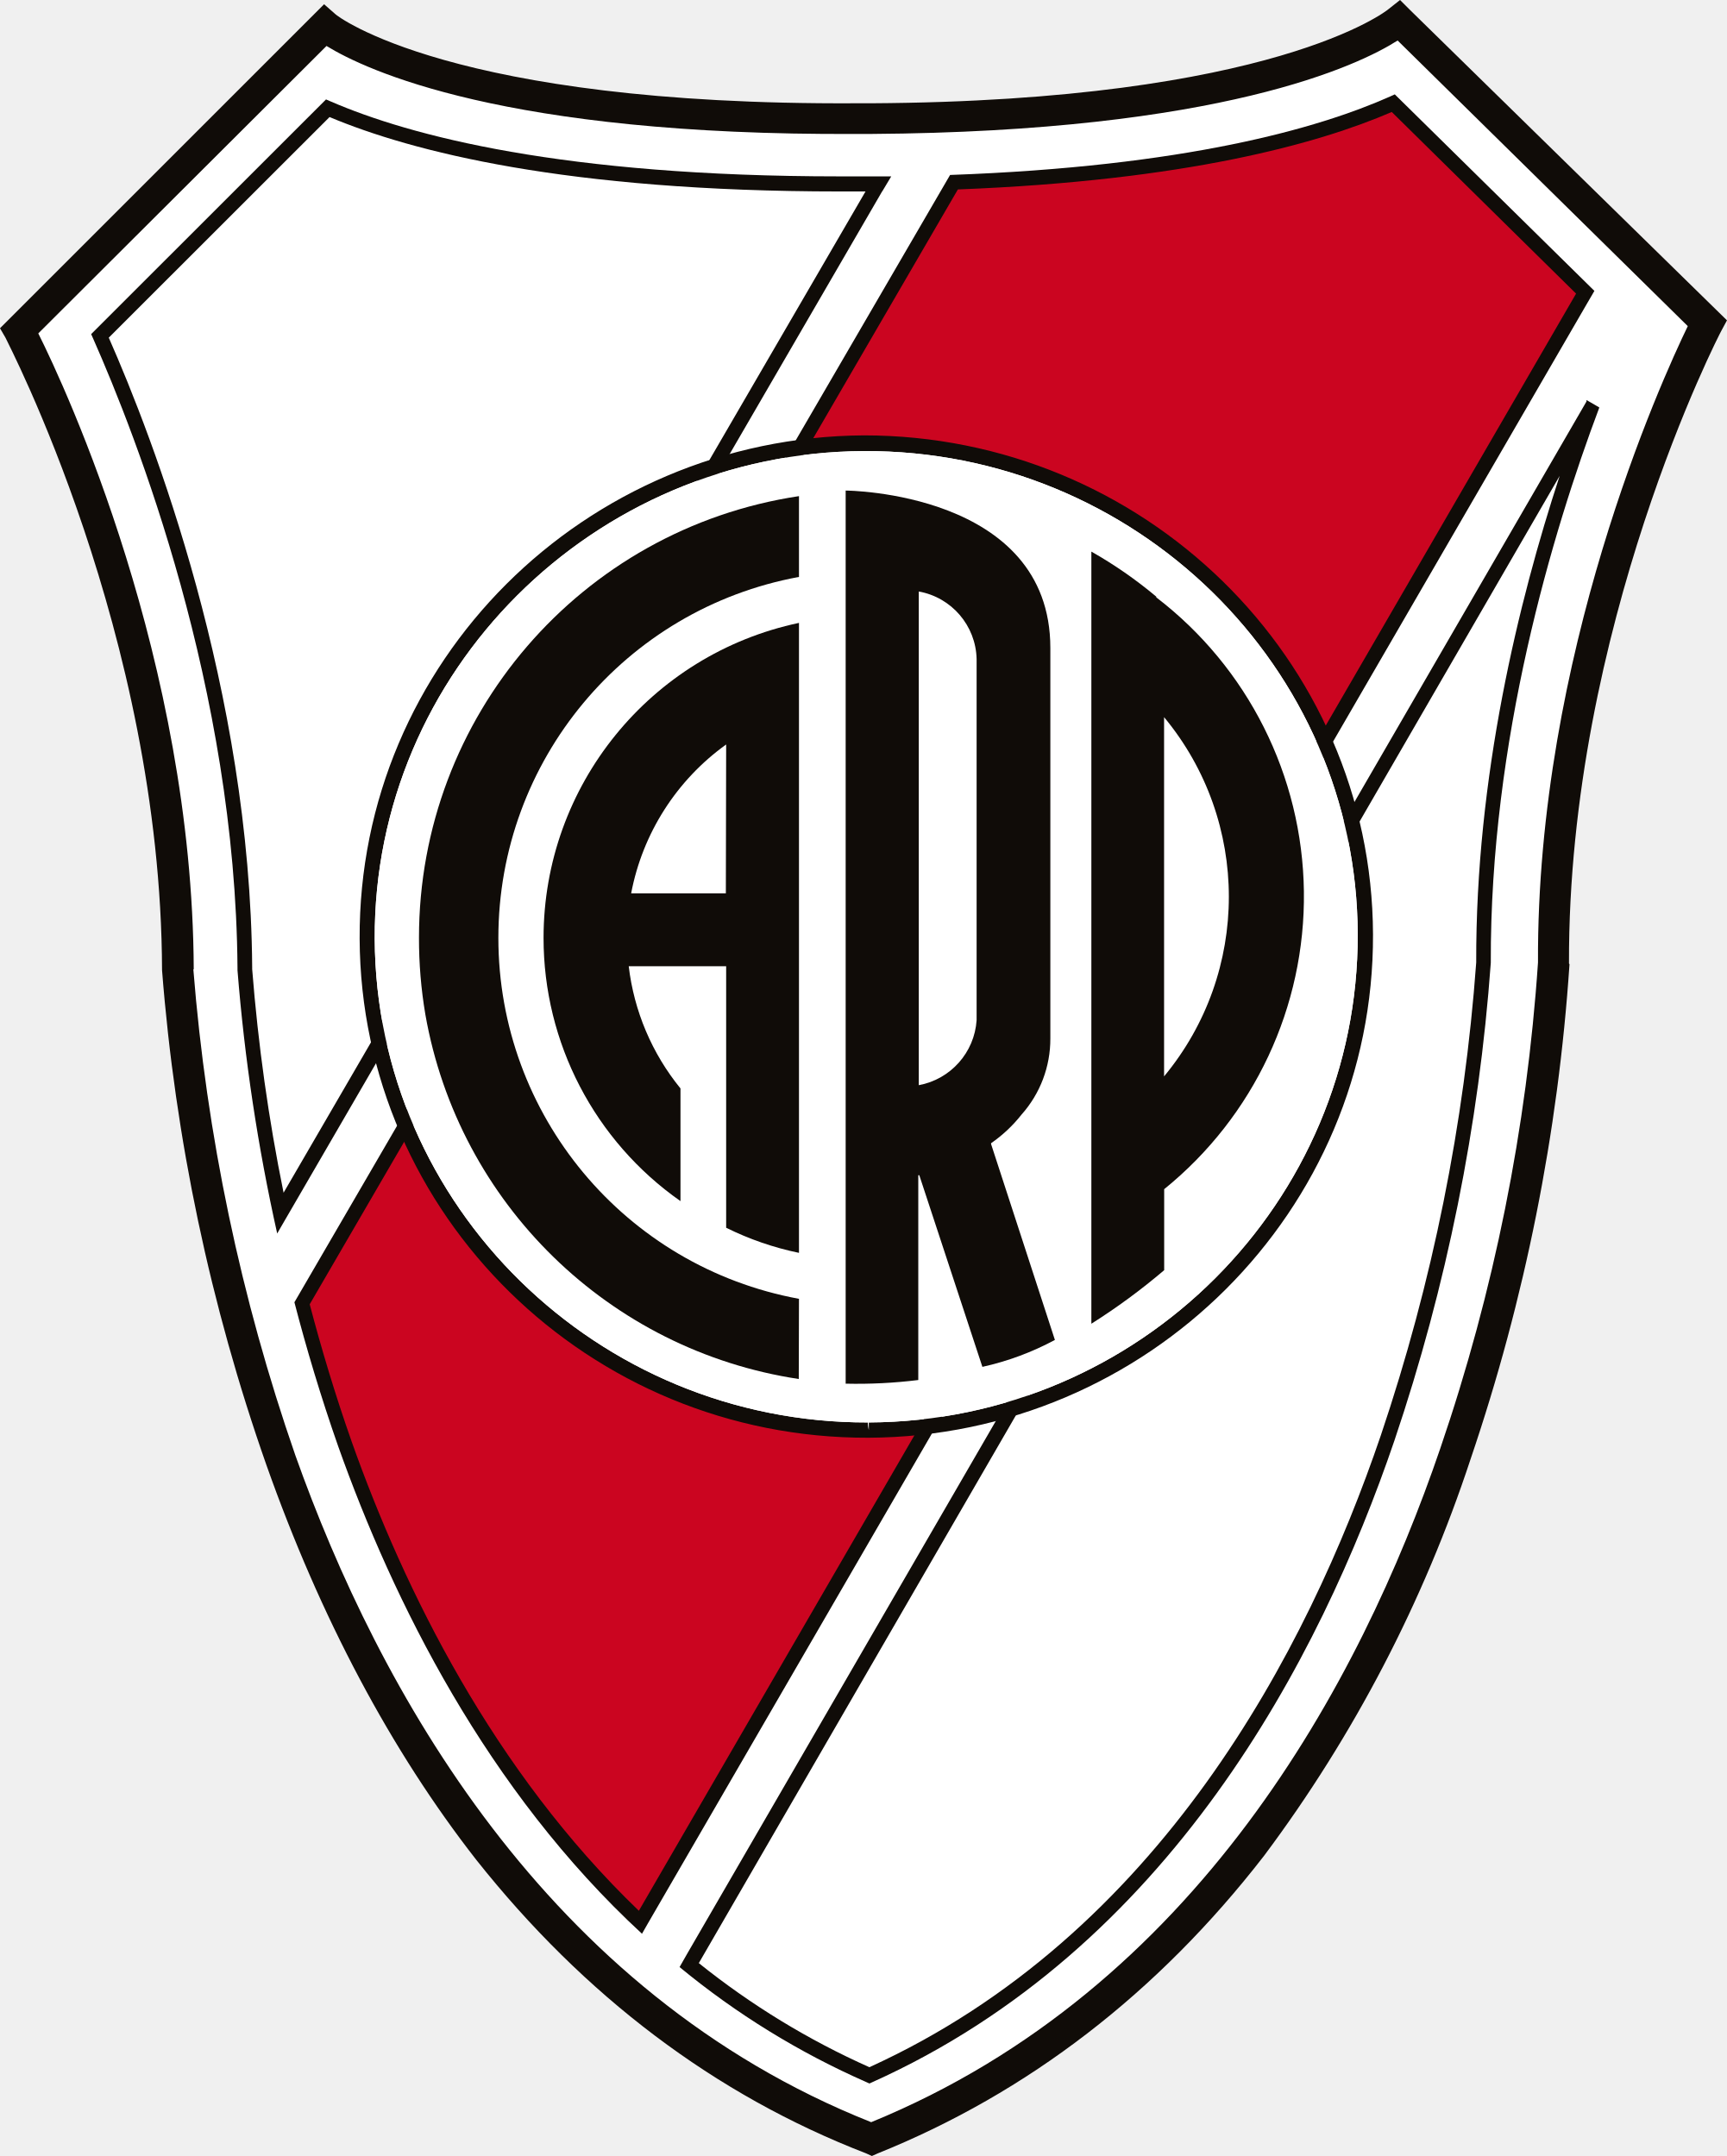
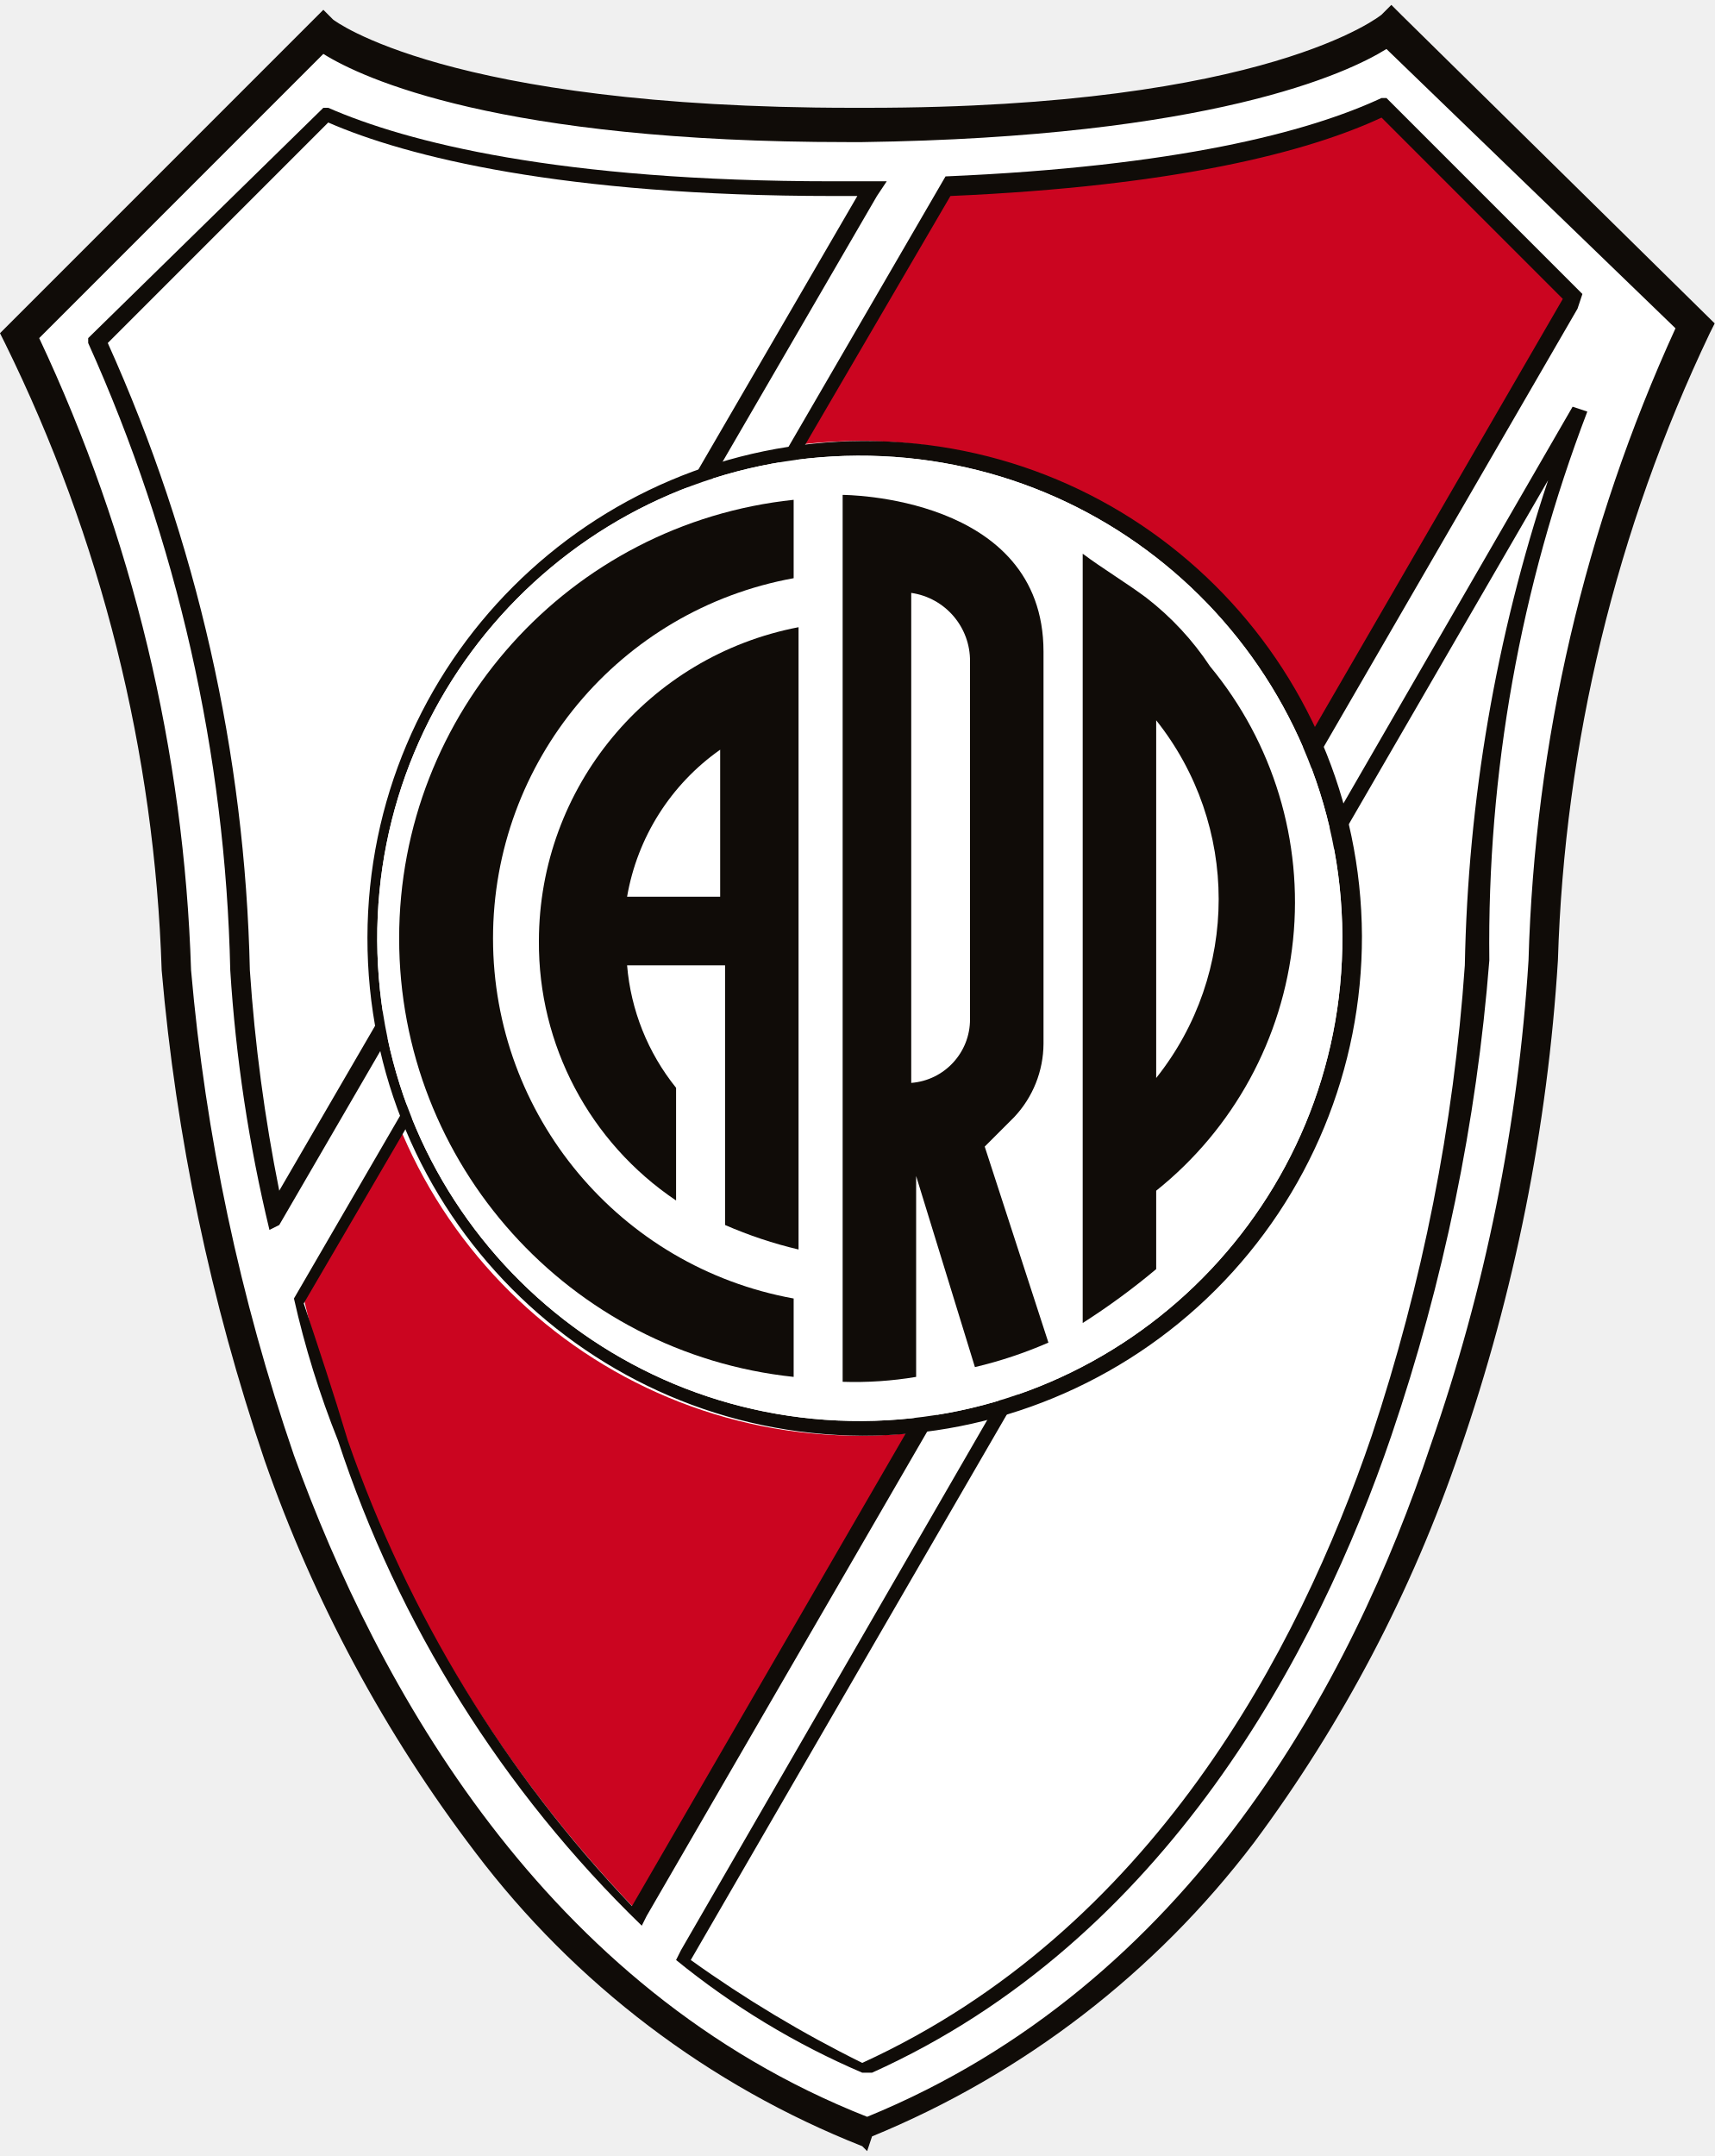
- <svg xmlns="http://www.w3.org/2000/svg" viewBox="0 0 170.52 212.94">
+ <svg xmlns="http://www.w3.org/2000/svg" id="Camada_1" data-name="Camada 1" viewBox="0 0 35 44">
  <defs>
    <style>.cls-1{fill:#fff;}.cls-2{fill:#100c08;}.cls-3{fill:#cb0520;}</style>
  </defs>
-   <g id="Camada_2" data-name="Camada 2">
-     <g id="Contenido">
-       <path class="cls-1" d="M138.16,2.06s-11.11,9.56-53,9.62C43.26,12,32,2.52,32,2.52L1.9,32.68s15.57,29.14,15.73,63.1c0,0,4.22,90.4,68.43,115.51,64-25.62,67.37-116.14,67.37-116.14-.19-33.95,15.16-63.21,15.16-63.21L138.16,2.06Z" />
-       <path class="cls-2" d="M86.09,212.94l-.57-.26c-14.94-5.77-27.85-15.57-38.5-29-8.41-10.77-15.39-23.92-20.72-39A192.52,192.52,0,0,1,16,95.82v0C15.9,62.61.65,33.66.54,33.35L0,32.42l32-32,1.14,1c.06.09,11.37,9,51.42,8.78H86c39.77-.22,51-9.19,51.1-9.3L138.24,0l1,1,31.28,30.64-.54,1c-.16.26-15.16,29.33-15.06,62.52l.05.08a191.63,191.63,0,0,1-9.77,48.88,137,137,0,0,1-20.39,39.17c-10.49,13.55-23.33,23.43-38.16,29.4Zm-67-117.21a193,193,0,0,0,10.07,48c8.18,23,24.64,53.07,56.86,65.87,32.08-13.13,48.29-43.38,56.19-66.54a187.14,187.14,0,0,0,9.65-48c-.14-30.36,12.14-57.37,14.79-62.85L138,4c-3.8,2.43-17.46,9-52,9.23H84.54c-34.76.18-48.44-6.32-52.3-8.69L3.78,32.93C6.52,38.39,19,65.35,19.13,95.73Z" />
-       <path class="cls-1" d="M85.88,18.24c-37.81.23-53.4-7.56-53.4-7.56L10.1,33.18S24.19,65.26,24.32,96.46A167.76,167.76,0,0,0,27.57,120l59-101.82-.65,0Z" />
-       <path class="cls-1" d="M67.73,194.16a95,95,0,0,0,17.9,10.71c57.46-24.1,61.84-108.8,61.84-108.8A163.33,163.33,0,0,1,157.69,42.3L67.46,194.7Z" />
-       <path class="cls-3" d="M94,18.1l-64,110.43C35,148.31,45,171.58,63.27,189.62L156.43,29.05,137.71,10.28S125.85,16.92,94,18.1Z" />
-       <path class="cls-1" d="M36.23,92.75c-.13-26.92,21.86-48.82,49.11-49s49.33,21.61,49.46,48.51-21.84,48.89-49.1,49S36.32,119.64,36.23,92.75Z" />
-       <path class="cls-2" d="M87.12,18.89,88,17.42h0v0l-.11,0-2,0H82.9c-27.31,0-42.41-4-50.27-7.41l-.44-.19L9,33l.21.47C13.42,43,23.25,68,23.45,95.59l0,.24a187.56,187.56,0,0,0,3.92,26l.35-.61L87.11,18.89ZM28,117.8A181.83,181.83,0,0,1,24.9,95.72l0-.18c-.19-27.4-9.8-52.29-14.16-62.19l21.8-21.79c8.09,3.4,23.33,7.35,50.38,7.35h2.54Z" />
-       <path class="cls-2" d="M156.69,30l.74-1.27h0v0L137.72,9.32l-.44.2c-7.13,3.18-20.3,6.93-43.47,7.76l0,0L29.07,128.62h0l0,0c1.18,4.55,2.61,9.34,4.32,14.22,5.43,15.28,14.67,34,30,48.15l.57-1ZM34.73,142.4c-1.64-4.66-3-9.21-4.15-13.58l64-110.11c22.48-.87,35.57-4.51,42.84-7.65L155.62,29,63.08,188.72C48.71,174.91,39.93,157.06,34.73,142.4Z" />
-       <path class="cls-2" d="M157.91,40.24v0l-1.26-.73s0,.09,0,.14L67.83,193h0l-.73,1.28h0a78.81,78.81,0,0,0,18.46,11.37l.29.13.28-.13c29.27-13.16,44.19-41.74,51.56-63.39a190.46,190.46,0,0,0,9.51-47.16c-.08-22,6.11-42.6,10.7-54.81l0,0ZM145.76,95.06a188.87,188.87,0,0,1-9.42,46.71c-7.25,21.31-21.9,49.39-50.5,62.4A77.09,77.09,0,0,1,69,193.89L154,47C149.93,59.41,145.7,76.73,145.76,95.06Z" />
-       <path class="cls-2" d="M85.76,142v0c-27.6.09-50.13-22-50.25-49.29S57.67,43.18,85.29,43c27.57,0,50.18,22,50.28,49.28S113.35,141.87,85.76,142Zm-.47-97.45C58.56,44.69,36.88,66.34,37,92.74s22,47.81,48.69,47.75l.09.75,0-.75c26.76-.12,48.35-21.78,48.28-48.21S112.06,44.44,85.29,44.55Z" />
-       <path class="cls-1" d="M85.29,44.55C58.56,44.69,36.88,66.34,37,92.74s22,47.81,48.69,47.75l.09.75,0-.75c26.76-.12,48.35-21.78,48.28-48.21S112.06,44.44,85.29,44.55Z" />
-       <path class="cls-2" d="M78.89,128.28a36.25,36.25,0,0,1,0-71.3V49a44.1,44.1,0,0,0-37.52,43.6A44.78,44.78,0,0,0,42,100.2a44.15,44.15,0,0,0,36.87,36Z" />
-       <path class="cls-2" d="M53.67,92.63a31.73,31.73,0,0,0,13.52,26V107.5a23.45,23.45,0,0,1-5.11-12.07H71.7v25.83a29.78,29.78,0,0,0,7.19,2.48h0V61.52A31.81,31.81,0,0,0,53.67,92.63Zm18-4.4H62.32a23.5,23.5,0,0,1,9.38-14.7Z" />
-       <path class="cls-2" d="M114.17,58.93v0a42.76,42.76,0,0,0-6.41-4.45v76.26a62.84,62.84,0,0,0,7.19-5.29v-8a37.2,37.2,0,0,0-.78-58.45Zm.77,47.38V70.83a27.8,27.8,0,0,1,0,35.48Z" />
-       <path class="cls-2" d="M97,135a27.78,27.78,0,0,0,7.16-2.66L97.86,113l0-.09a13.88,13.88,0,0,0,3-2.82,11.23,11.23,0,0,0,2.85-7.53V95h0V64c0-15.45-20.21-15.55-20.21-15.55l0,88.21a49.26,49.26,0,0,0,7.17-.36V116.07h.1ZM90.72,58.42a6.94,6.94,0,0,1,5.71,6.66v35.68a7,7,0,0,1-5.71,6.42Z" />
-     </g>
+   <g id="Contenido">
+     <path class="cls-1" d="M28.4.6s-2.3,2-10.9,2S6.6.7,6.6.7L.4,6.9a31,31,0,0,1,3.2,13s.9,18.6,14,23.7c13.1-5.3,13.8-23.8,13.8-23.8a31.72,31.72,0,0,1,3.1-13Z" />
+     <path class="cls-2" d="M17.7,43.9l-.1-.1a18.37,18.37,0,0,1-7.9-6,28.93,28.93,0,0,1-4.3-8,42.39,42.39,0,0,1-2.1-10h0A31.23,31.23,0,0,0,.1,7L0,6.8,6.6.2l.2.2S9.1,2.2,17.4,2.2h.3C25.9,2.2,28.2.3,28.2.3l.2-.2.2.2L35,6.6l-.1.2a32,32,0,0,0-3.1,12.8h0a37.78,37.78,0,0,1-2,10,29.1,29.1,0,0,1-4.2,8,18.7,18.7,0,0,1-7.8,6ZM3.9,19.8A41.58,41.58,0,0,0,6,29.7c1.7,4.7,5.1,10.9,11.7,13.5,6.6-2.7,9.9-8.9,11.5-13.7a37.06,37.06,0,0,0,2-9.9,33.27,33.27,0,0,1,3-12.9L28.3,1c-.8.5-3.6,1.8-10.7,1.9h-.3c-7.1,0-9.9-1.3-10.7-1.8L.8,6.9A32.72,32.72,0,0,1,3.9,19.8Z" />
+     <path class="cls-1" d="M17.6,3.9c-7.8,0-11-1.6-11-1.6L2.1,7A37.52,37.52,0,0,1,5,20a26.48,26.48,0,0,0,.7,4.8L17.8,3.9Z" />
+     <path class="cls-1" d="M13.9,40a17.22,17.22,0,0,0,3.7,2.2c11.8-4.9,12.7-22.3,12.7-22.3a34.08,34.08,0,0,1,2.1-11L13.8,40.1Z" />
+     <path class="cls-3" d="M19.3,3.9,6.2,26.5A26.75,26.75,0,0,0,13,39L32.1,6,28.3,2.1C28.3,2.3,25.8,3.6,19.3,3.9Z" />
+     <path class="cls-1" d="M7.4,19.2a10.15,10.15,0,0,1,20.3-.1,10.15,10.15,0,0,1-20.3.1Z" />
+     <path class="cls-2" d="M17.9,4l.2-.3H17c-5.6,0-8.7-.8-10.3-1.5H6.6L1.8,6.9V7A32.92,32.92,0,0,1,4.7,19.8h0a30.79,30.79,0,0,0,.8,5.3l.2-.1L17.9,4ZM5.7,24.3a34.69,34.69,0,0,1-.6-4.5h0A32.92,32.92,0,0,0,2.2,7L6.7,2.5C8.3,3.2,11.5,4,17,4h.5Z" />
+     <path class="cls-2" d="M32.2,6.3l.1-.3h0l-4-4h-.1c-1.5.7-4.2,1.4-8.9,1.6h0L6,26.5H6a19,19,0,0,0,.9,2.9,24.38,24.38,0,0,0,6.2,9.9l.1-.2ZM7.1,29.4c-.3-1-.6-1.9-.9-2.8L19.4,4c4.6-.2,7.3-.9,8.8-1.6l3.7,3.7-19,32.8A26.21,26.21,0,0,1,7.1,29.4Z" />
+     <path class="cls-2" d="M32.4,8.4h0l-.3-.1h0L13.9,39.8h0l-.1.2h0a16,16,0,0,0,3.8,2.3h.2c6-2.7,9.1-8.6,10.6-13a39.84,39.84,0,0,0,2-9.7,30.35,30.35,0,0,1,2-11.2ZM29.9,19.7A38.91,38.91,0,0,1,28,29.3c-1.5,4.4-4.5,10.1-10.4,12.8A25,25,0,0,1,14.1,40L31.6,9.8A33.3,33.3,0,0,0,29.9,19.7Z" />
+     <path class="cls-2" d="M17.6,29.3h0A10.15,10.15,0,1,1,27.8,19.1,10.18,10.18,0,0,1,17.6,29.3Zm-.1-20A9.85,9.85,0,1,0,17.6,29v0a9.85,9.85,0,1,0-.1-19.7Z" />
+     <path class="cls-1" d="M17.5,9.3A9.85,9.85,0,1,0,17.6,29v0a9.85,9.85,0,1,0-.1-19.7Z" />
+     <path class="cls-2" d="M16.2,26.5a7.47,7.47,0,0,1,0-14.7V10.2a9,9,0,0,0,0,17.9Z" />
+     <path class="cls-2" d="M11,19.2a6.33,6.33,0,0,0,2.8,5.3V22.2a4.59,4.59,0,0,1-1-2.5h2V25a8.8,8.8,0,0,0,1.5.5h0V12.8A6.53,6.53,0,0,0,11,19.2Zm3.7-.9H12.8a4.63,4.63,0,0,1,1.9-3Z" />
+     <path class="cls-2" d="M23.4,12.2h0c-.4-.3-.9-.6-1.3-.9V27a14.31,14.31,0,0,0,1.5-1.1V24.3a7.54,7.54,0,0,0,1.1-10.7,5.84,5.84,0,0,0-1.3-1.4Zm.2,9.8V14.7A5.86,5.86,0,0,1,23.6,22Z" />
+     <path class="cls-2" d="M19.9,27.9a8.8,8.8,0,0,0,1.5-.5l-1.3-4h0l.6-.6a2.2,2.2,0,0,0,.6-1.5V19.7h0V13.3c0-3.2-4.1-3.2-4.1-3.2V28.2a7.57,7.57,0,0,0,1.5-.1V24h0ZM18.6,12.1a1.4,1.4,0,0,1,1.2,1.4v7.3a1.3,1.3,0,0,1-1.2,1.3Z" />
  </g>
</svg>
